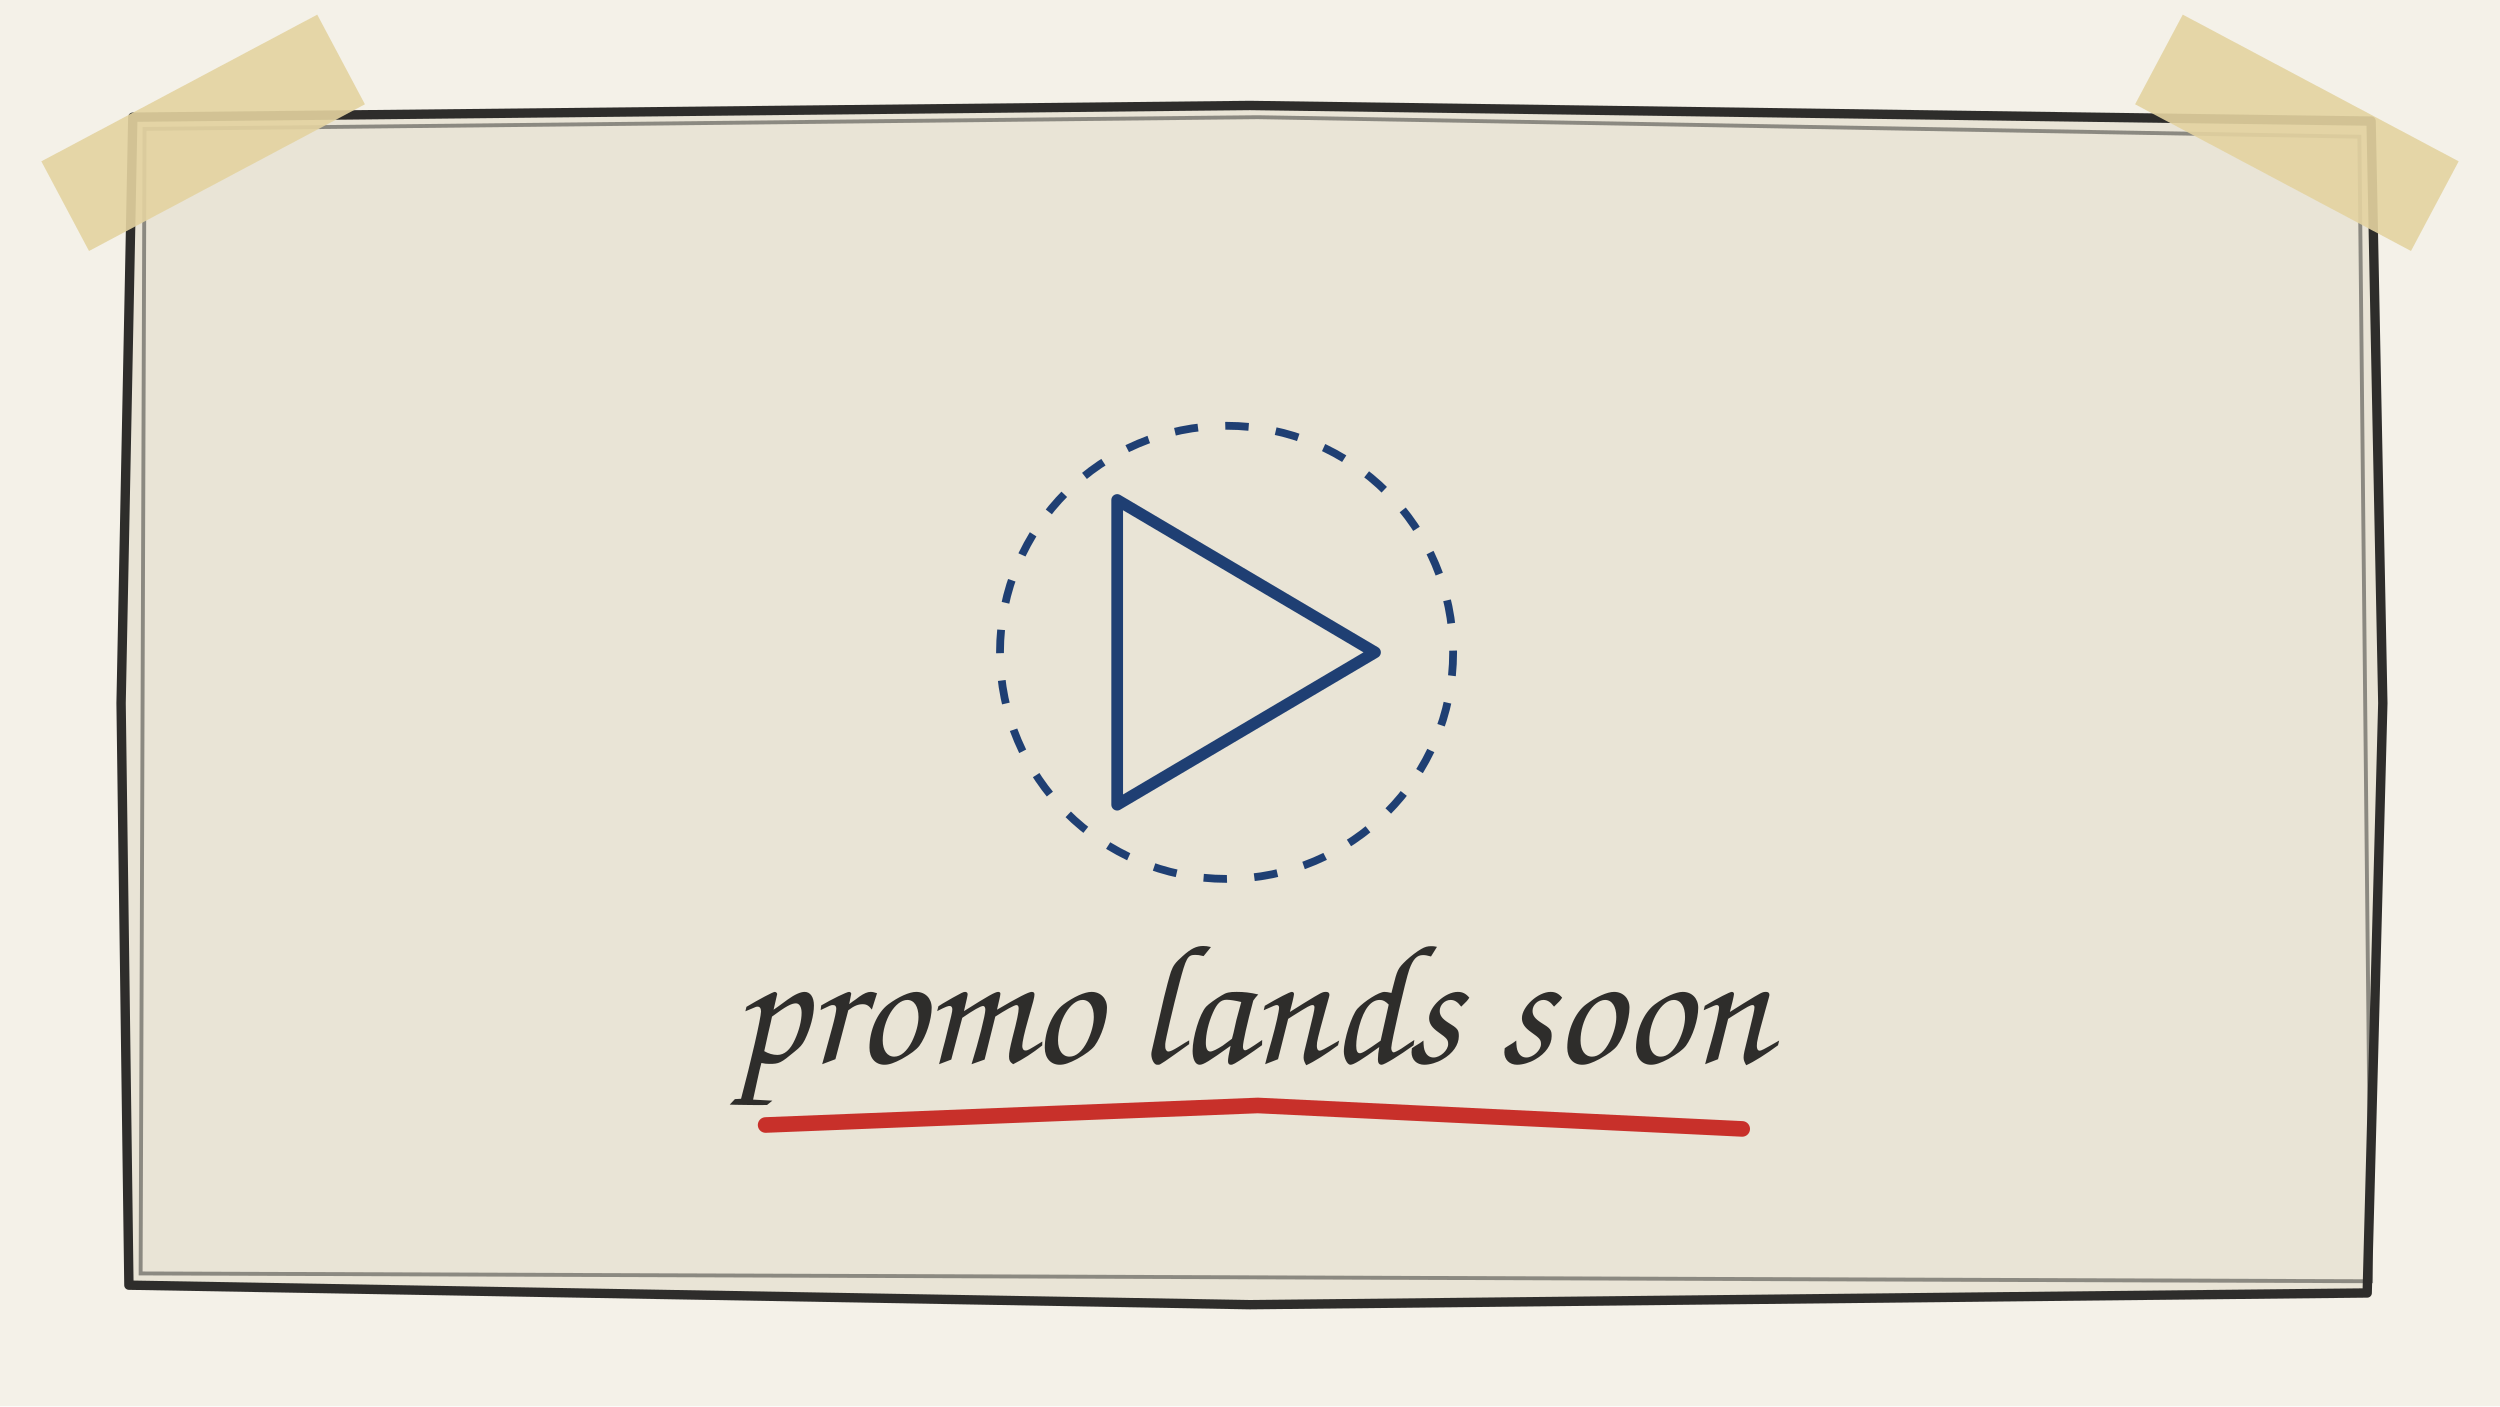
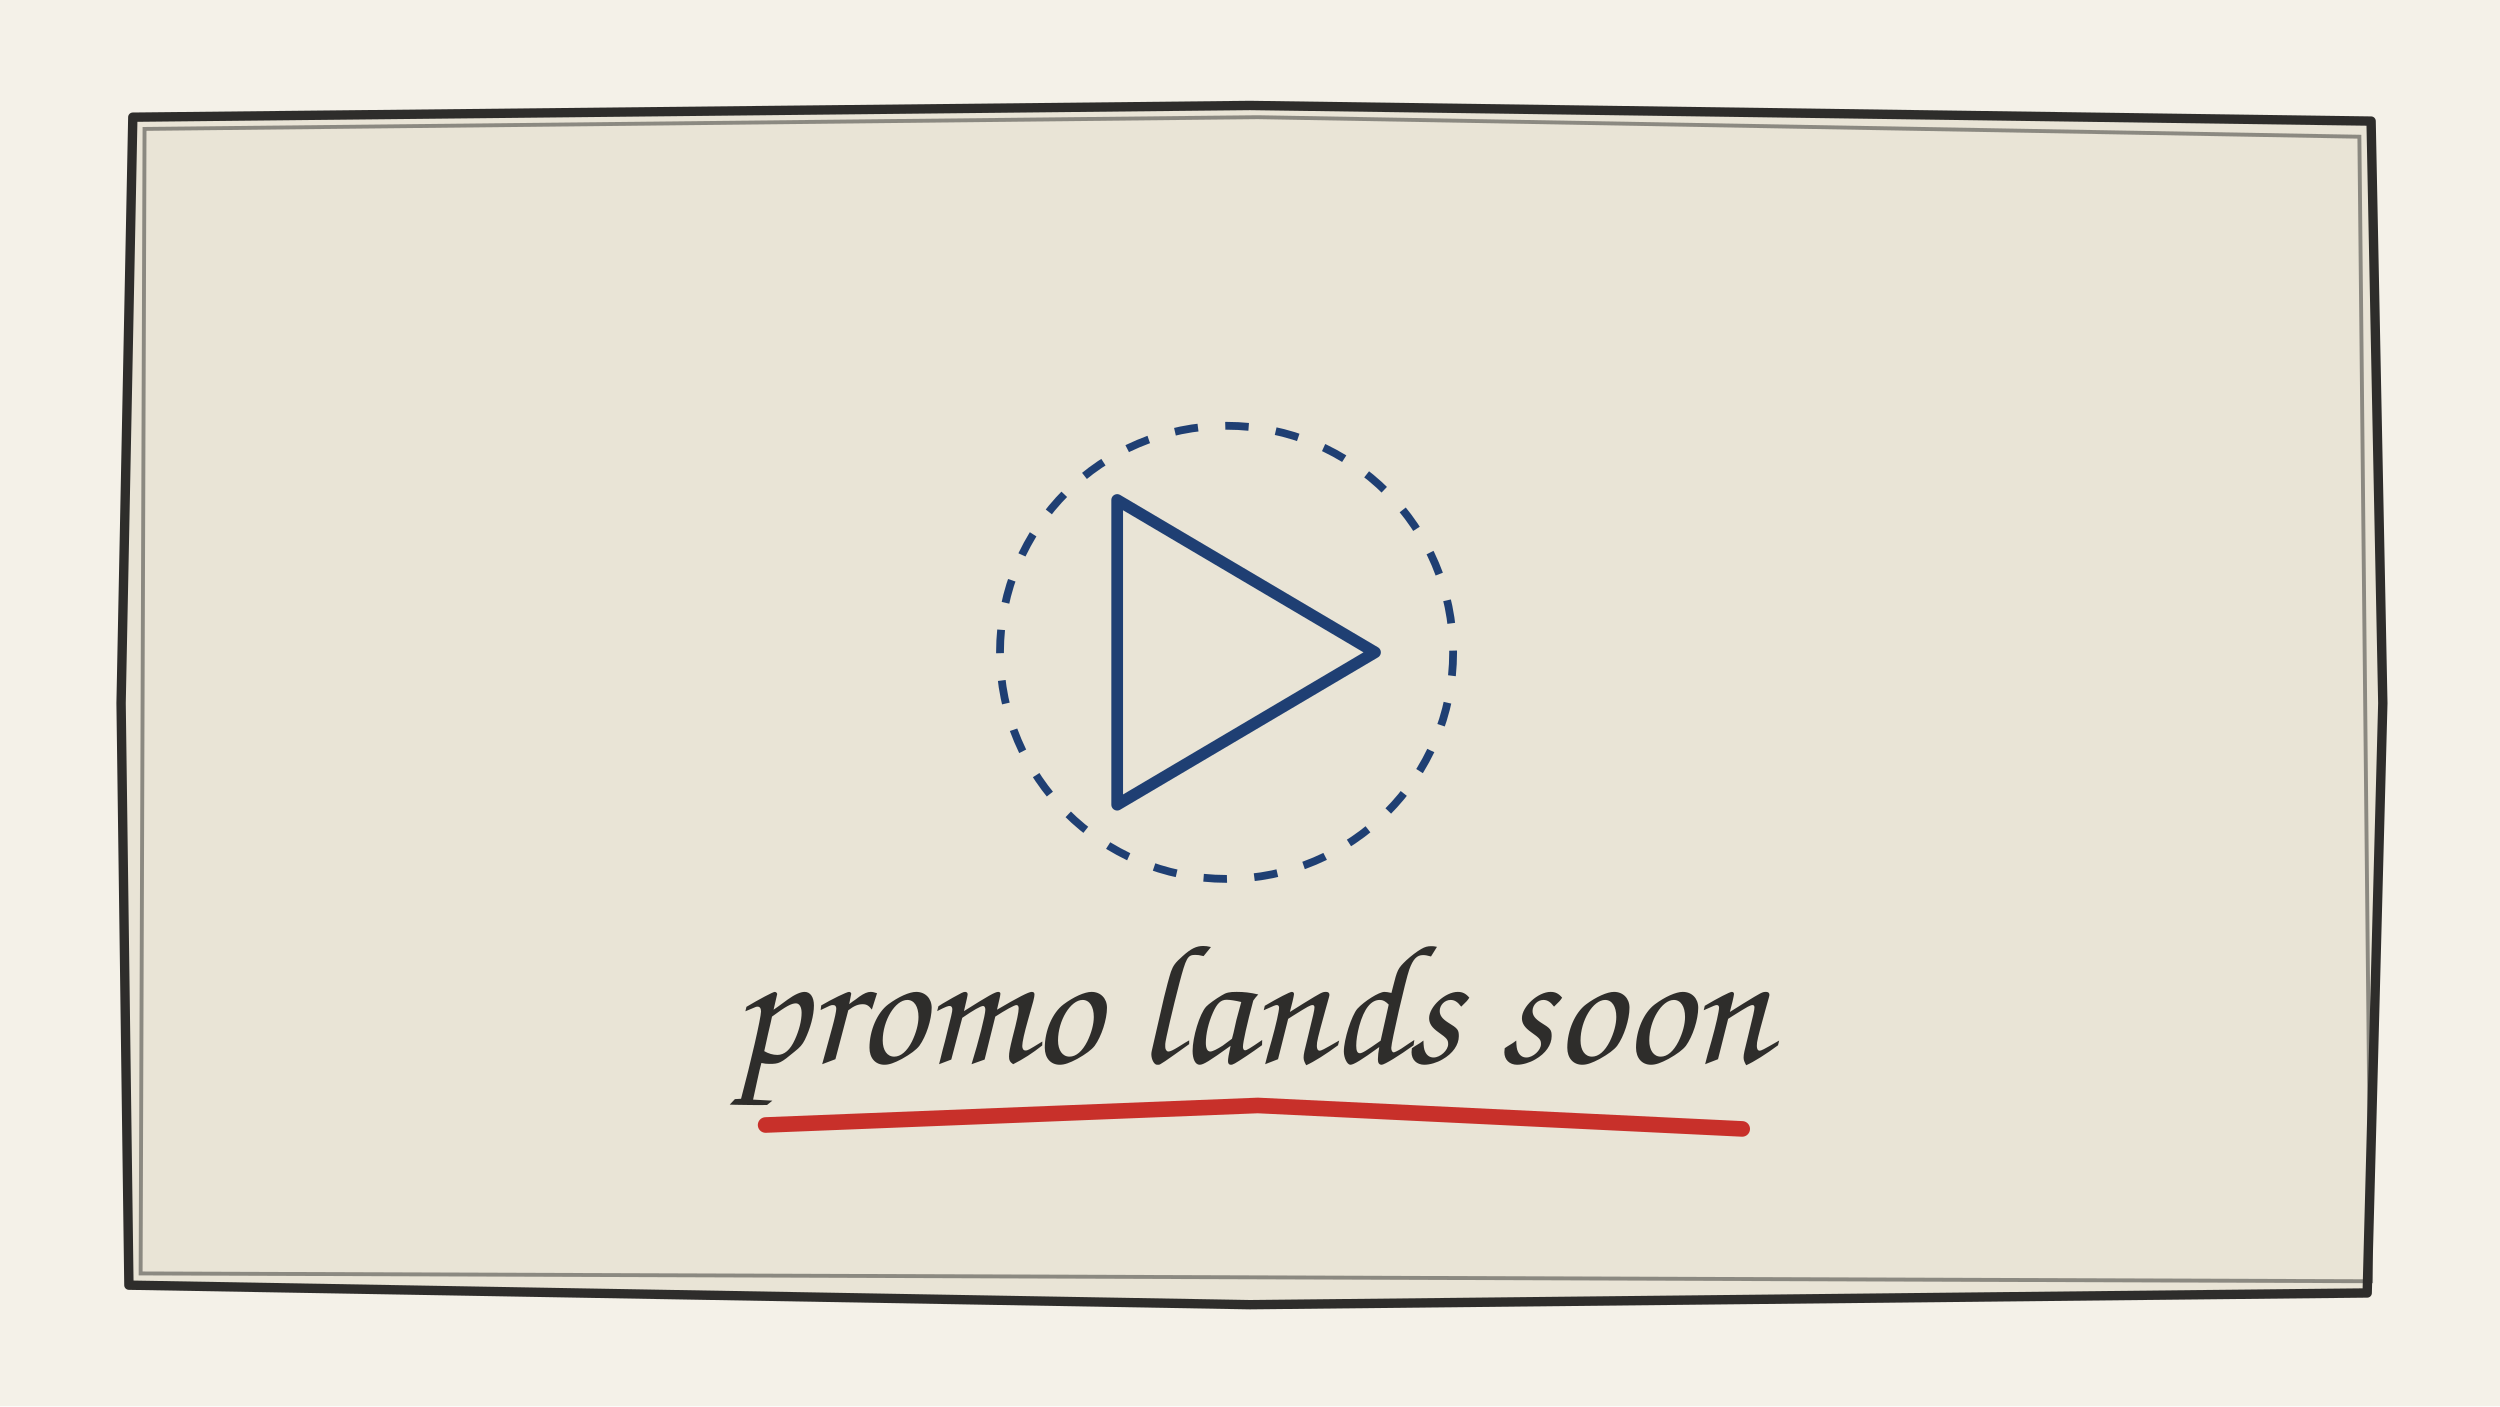
<svg xmlns="http://www.w3.org/2000/svg" width="640" height="360" viewBox="0 0 640 360" role="img" aria-label="promo lands soon">
  <rect width="640" height="360" fill="#F4F1E8" />
  <path d="M34,30 L320,27 L607,31 L610,180 L606,331 L320,334 L33,329 L31,180 Z" fill="#E9E4D6" stroke="#2E2D2B" stroke-width="2.4" stroke-linejoin="round" />
  <path d="M37,33 L322,30 L604,35 L607,328 L36,326 Z" fill="none" stroke="#2E2D2B" stroke-width="1" opacity=".5" />
  <path d="M286,128 L286,206 L352,167 Z" fill="none" stroke="#1F3F73" stroke-width="3" stroke-linejoin="round" />
  <circle cx="314" cy="167" r="58" fill="none" stroke="#1F3F73" stroke-width="2" stroke-dasharray="6 7" />
  <text x="320" y="272" text-anchor="middle" font-family="Caveat, cursive" font-size="44" fill="#2E2D2B">promo lands soon</text>
  <path d="M196,288 L322,283 L446,289" fill="none" stroke="#C8302A" stroke-width="4" stroke-linecap="round" />
-   <rect x="-40" y="-13" width="80" height="26" fill="#E3D3A0" opacity=".9" transform="translate(52 34) rotate(-28)" />
-   <rect x="-40" y="-13" width="80" height="26" fill="#E3D3A0" opacity=".9" transform="translate(588 34) rotate(28)" />
</svg>
